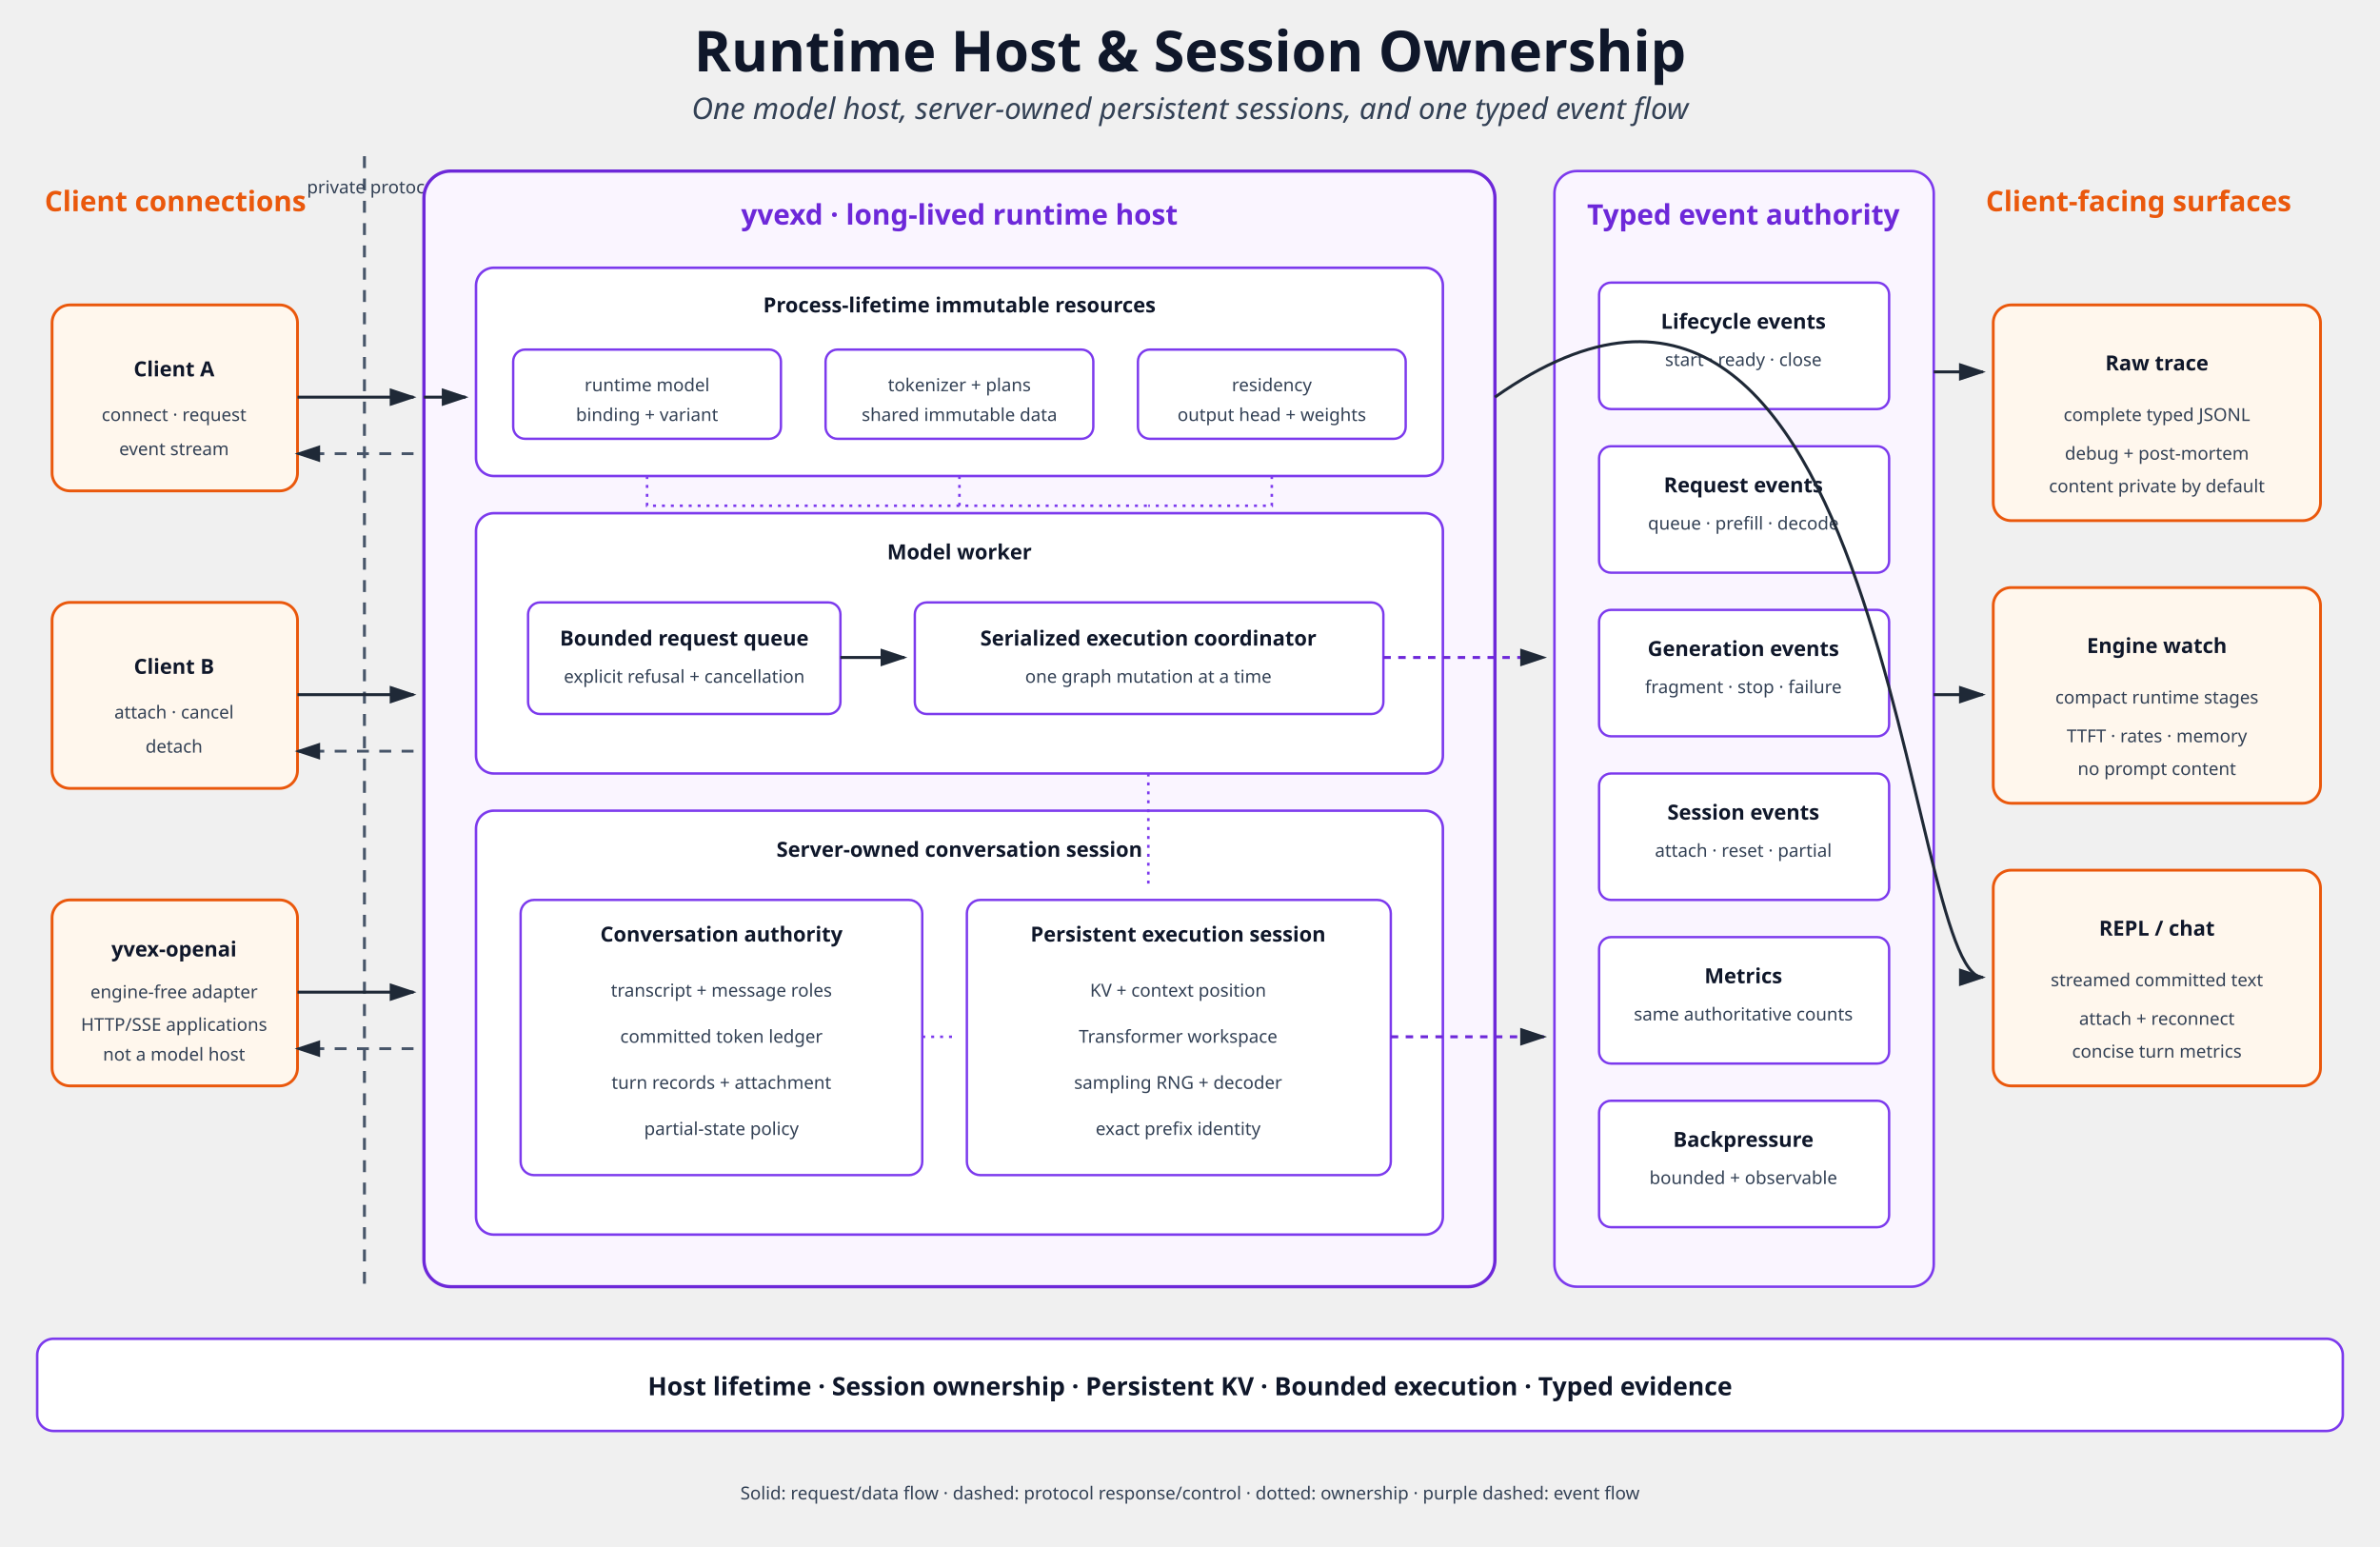
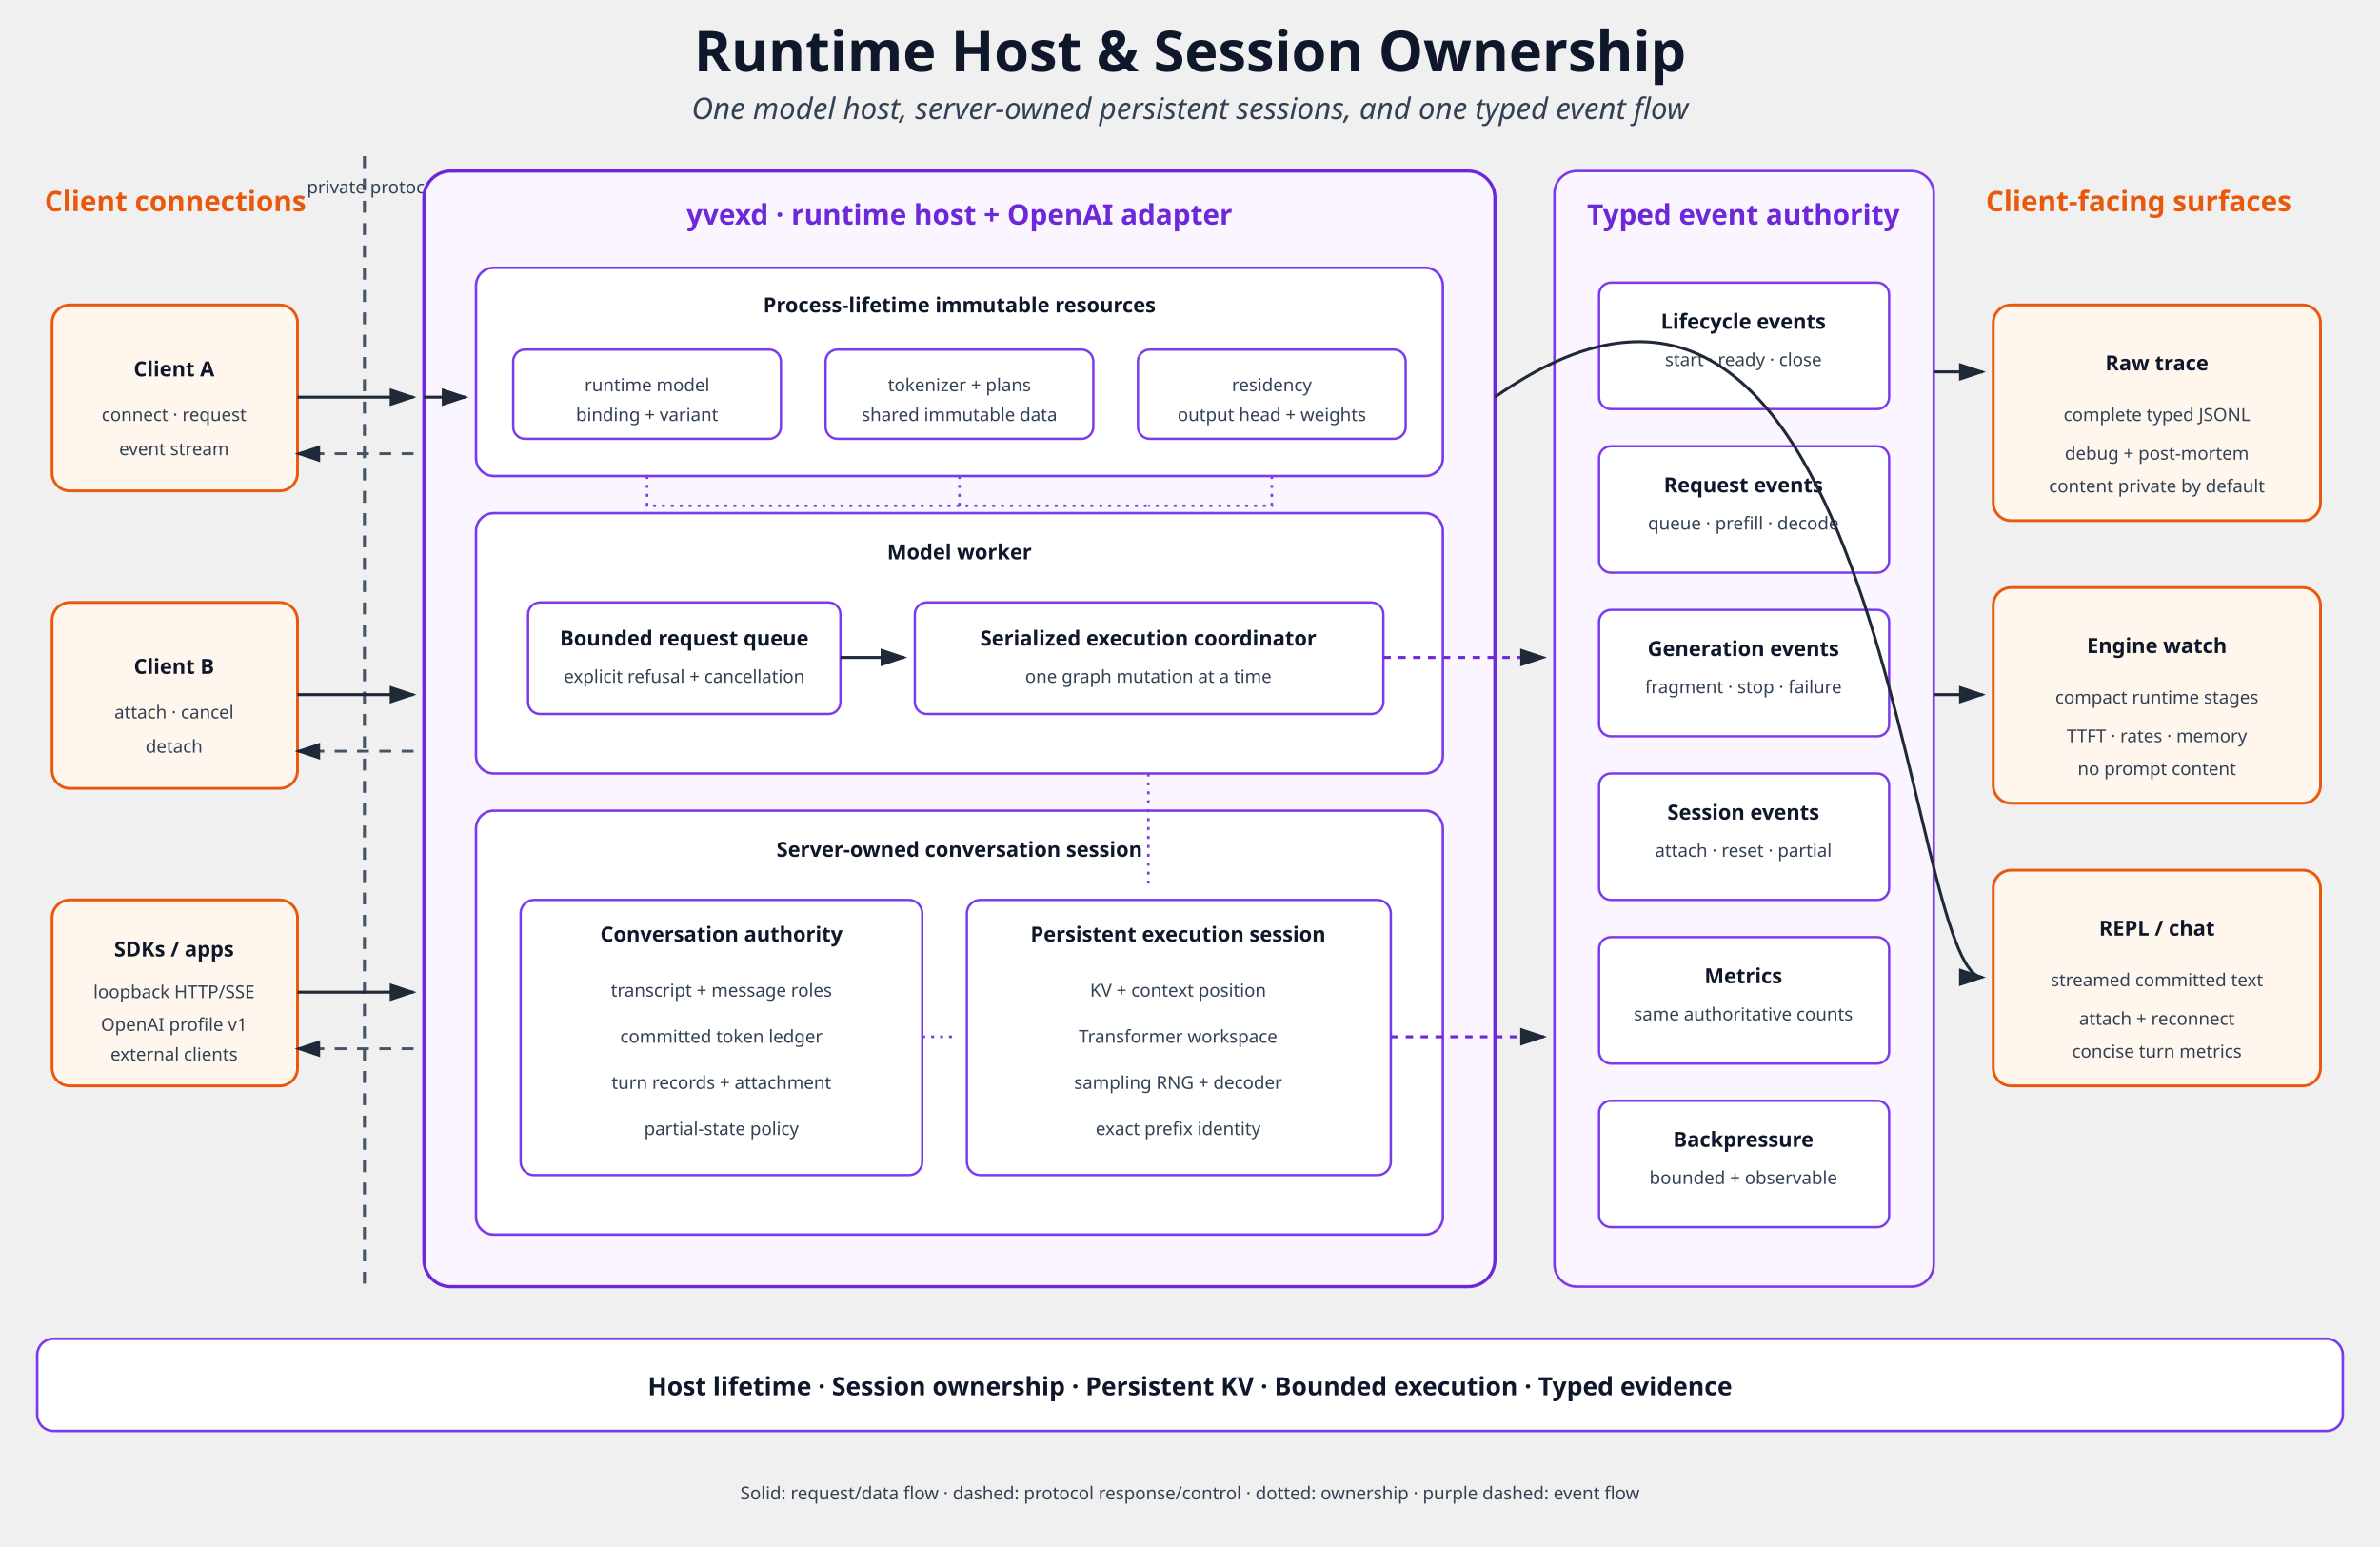
<svg xmlns="http://www.w3.org/2000/svg" width="1600" height="1040" viewBox="0 0 1600 1040" role="img" aria-labelledby="title desc">
  <defs>
    <marker id="arrow" markerWidth="10" markerHeight="10" refX="8" refY="3" orient="auto" markerUnits="strokeWidth">
      <path d="M0 0L0 6L9 3z" class="arrow-fill" />
    </marker>
    <style>
      :root{color-scheme:light dark}.host{fill:#faf5ff;stroke:#6d28d9;stroke-width:2.2}.group{fill:#fff;stroke:#7c3aed;stroke-width:1.7}.client-box{fill:#fff7ed;stroke:#ea580c;stroke-width:1.9}.event-box{fill:#faf5ff;stroke:#7c3aed;stroke-width:1.7}.surface{fill:#fff7ed;stroke:#ea580c;stroke-width:1.9}.state{fill:#fff;stroke:#7c3aed;stroke-width:1.6}.head{fill:#0f172a;font-family:sans-serif;font-size:38px;font-weight:700;text-anchor:middle}.subhead{fill:#334155;font-family:sans-serif;font-size:20px;font-style:italic;text-anchor:middle}.section{font-family:sans-serif;font-size:19px;font-weight:700}.text{fill:#0f172a;font-family:sans-serif;font-size:14px;font-weight:600;text-anchor:middle}.small{fill:#334155;font-family:sans-serif;font-size:12px;text-anchor:middle}.line{fill:none;stroke:#1f2937;stroke-width:2;marker-end:url(#arrow)}.control{fill:none;stroke:#475569;stroke-width:1.9;stroke-dasharray:8 7;marker-end:url(#arrow)}.event{fill:none;stroke:#6d28d9;stroke-width:2;stroke-dasharray:5 5;marker-end:url(#arrow)}.assoc{fill:none;stroke:#7c3aed;stroke-width:1.7;stroke-dasharray:2 4}.divider{stroke:#475569;stroke-width:2;stroke-dasharray:8 7}.arrow-fill{fill:#1f2937}.foot{fill:#0f172a;font-family:sans-serif;font-size:17px;font-weight:600;text-anchor:middle}
      @media (prefers-color-scheme: dark){.host,.event-box{fill:#2e1065;stroke:#c4b5fd}.group,.state{fill:#111827;stroke:#c4b5fd}.client-box,.surface{fill:#431407;stroke:#fdba74}.head,.section,.text,.foot{fill:#f8fafc}.subhead,.small{fill:#cbd5e1}.line,.control{stroke:#e2e8f0}.event,.assoc{stroke:#c4b5fd}.divider{stroke:#94a3b8}.arrow-fill{fill:#e2e8f0}}
    </style>
  </defs>
  <text class="head" x="800" y="48">Runtime Host &amp; Session Ownership</text>
  <text class="subhead" x="800" y="80">One model host, server-owned persistent sessions, and one typed event flow</text>
  <text class="section" x="30" y="142" fill="#ea580c">Client connections</text>
  <line class="divider" x1="245" y1="105" x2="245" y2="865" />
  <text class="small" x="280" y="130">private protocol boundary</text>
  <g transform="translate(35 205)">
    <rect class="client-box" width="165" height="125" rx="12" />
    <text class="text" x="82" y="48">Client A</text>
    <text class="small" x="82" y="78">connect · request</text>
    <text class="small" x="82" y="101">event stream</text>
  </g>
  <g transform="translate(35 405)">
    <rect class="client-box" width="165" height="125" rx="12" />
    <text class="text" x="82" y="48">Client B</text>
    <text class="small" x="82" y="78">attach · cancel</text>
    <text class="small" x="82" y="101">detach</text>
  </g>
  <g transform="translate(35 605)">
    <rect class="client-box" width="165" height="125" rx="12" />
-     <text class="text" x="82" y="38">yvex-openai</text>
-     <text class="small" x="82" y="66">engine-free adapter</text>
-     <text class="small" x="82" y="88">HTTP/SSE applications</text>
-     <text class="small" x="82" y="108">not a model host</text>
+     <text class="text" x="82" y="38">SDKs / apps</text>
+     <text class="small" x="82" y="66">loopback HTTP/SSE</text>
+     <text class="small" x="82" y="88">OpenAI profile v1</text>
+     <text class="small" x="82" y="108">external clients</text>
  </g>
  <rect class="host" x="285" y="115" width="720" height="750" rx="18" />
-   <text class="section" x="645" y="151" fill="#6d28d9" text-anchor="middle">yvexd · long-lived runtime host</text>
+   <text class="section" x="645" y="151" fill="#6d28d9" text-anchor="middle">yvexd · runtime host + OpenAI adapter</text>
  <rect class="group" x="320" y="180" width="650" height="140" rx="12" />
  <text class="text" x="645" y="210">Process-lifetime immutable resources</text>
  <rect class="state" x="345" y="235" width="180" height="60" rx="8" />
  <text class="small" x="435" y="263">runtime model</text>
  <text class="small" x="435" y="283">binding + variant</text>
  <rect class="state" x="555" y="235" width="180" height="60" rx="8" />
  <text class="small" x="645" y="263">tokenizer + plans</text>
  <text class="small" x="645" y="283">shared immutable data</text>
  <rect class="state" x="765" y="235" width="180" height="60" rx="8" />
  <text class="small" x="855" y="263">residency</text>
  <text class="small" x="855" y="283">output head + weights</text>
  <rect class="group" x="320" y="345" width="650" height="175" rx="12" />
  <text class="text" x="645" y="376">Model worker</text>
  <rect class="state" x="355" y="405" width="210" height="75" rx="8" />
  <text class="text" x="460" y="434">Bounded request queue</text>
  <text class="small" x="460" y="459">explicit refusal + cancellation</text>
  <rect class="state" x="615" y="405" width="315" height="75" rx="8" />
  <text class="text" x="772" y="434">Serialized execution coordinator</text>
  <text class="small" x="772" y="459">one graph mutation at a time</text>
  <path class="line" d="M565 442H608" />
  <path class="assoc" d="M435 320V340H772" />
  <path class="assoc" d="M645 320V340" />
  <path class="assoc" d="M855 320V340H772" />
  <rect class="group" x="320" y="545" width="650" height="285" rx="12" />
  <text class="text" x="645" y="576">Server-owned conversation session</text>
  <rect class="state" x="350" y="605" width="270" height="185" rx="9" />
  <text class="text" x="485" y="633">Conversation authority</text>
  <text class="small" x="485" y="670">transcript + message roles</text>
  <text class="small" x="485" y="701">committed token ledger</text>
  <text class="small" x="485" y="732">turn records + attachment</text>
  <text class="small" x="485" y="763">partial-state policy</text>
  <rect class="state" x="650" y="605" width="285" height="185" rx="9" />
  <text class="text" x="792" y="633">Persistent execution session</text>
  <text class="small" x="792" y="670">KV + context position</text>
  <text class="small" x="792" y="701">Transformer workspace</text>
  <text class="small" x="792" y="732">sampling RNG + decoder</text>
  <text class="small" x="792" y="763">exact prefix identity</text>
  <path class="assoc" d="M620 697H643" />
  <path class="assoc" d="M772 520V598" />
  <path class="line" d="M200 267H278" />
  <path class="control" d="M278 305H200" />
  <path class="line" d="M200 467H278" />
  <path class="control" d="M278 505H200" />
  <path class="line" d="M200 667H278" />
  <path class="control" d="M278 705H200" />
  <path class="line" d="M285 267H313" />
  <rect class="event-box" x="1045" y="115" width="255" height="750" rx="15" />
  <text class="section" x="1172" y="151" fill="#6d28d9" text-anchor="middle">Typed event authority</text>
  <g transform="translate(1075 190)">
    <rect class="state" width="195" height="85" rx="8" />
    <text class="text" x="97" y="31">Lifecycle events</text>
    <text class="small" x="97" y="56">start · ready · close</text>
  </g>
  <g transform="translate(1075 300)">
    <rect class="state" width="195" height="85" rx="8" />
    <text class="text" x="97" y="31">Request events</text>
    <text class="small" x="97" y="56">queue · prefill · decode</text>
  </g>
  <g transform="translate(1075 410)">
    <rect class="state" width="195" height="85" rx="8" />
    <text class="text" x="97" y="31">Generation events</text>
    <text class="small" x="97" y="56">fragment · stop · failure</text>
  </g>
  <g transform="translate(1075 520)">
    <rect class="state" width="195" height="85" rx="8" />
    <text class="text" x="97" y="31">Session events</text>
    <text class="small" x="97" y="56">attach · reset · partial</text>
  </g>
  <g transform="translate(1075 630)">
    <rect class="state" width="195" height="85" rx="8" />
    <text class="text" x="97" y="31">Metrics</text>
    <text class="small" x="97" y="56">same authoritative counts</text>
  </g>
  <g transform="translate(1075 740)">
    <rect class="state" width="195" height="85" rx="8" />
    <text class="text" x="97" y="31">Backpressure</text>
    <text class="small" x="97" y="56">bounded + observable</text>
  </g>
  <path class="event" d="M930 442H1038" />
  <path class="event" d="M935 697H1038" />
  <text class="section" x="1335" y="142" fill="#ea580c">Client-facing surfaces</text>
  <g transform="translate(1340 205)">
    <rect class="surface" width="220" height="145" rx="12" />
    <text class="text" x="110" y="44">Raw trace</text>
    <text class="small" x="110" y="78">complete typed JSONL</text>
    <text class="small" x="110" y="104">debug + post-mortem</text>
    <text class="small" x="110" y="126">content private by default</text>
  </g>
  <g transform="translate(1340 395)">
    <rect class="surface" width="220" height="145" rx="12" />
    <text class="text" x="110" y="44">Engine watch</text>
    <text class="small" x="110" y="78">compact runtime stages</text>
    <text class="small" x="110" y="104">TTFT · rates · memory</text>
    <text class="small" x="110" y="126">no prompt content</text>
  </g>
  <g transform="translate(1340 585)">
    <rect class="surface" width="220" height="145" rx="12" />
    <text class="text" x="110" y="44">REPL / chat</text>
    <text class="small" x="110" y="78">streamed committed text</text>
    <text class="small" x="110" y="104">attach + reconnect</text>
    <text class="small" x="110" y="126">concise turn metrics</text>
  </g>
  <path class="line" d="M1300 250H1333" />
  <path class="line" d="M1300 467H1333" />
  <path class="line" d="M1005 267C1270 80 1280 657 1333 657" />
  <rect class="group" x="25" y="900" width="1550" height="62" rx="11" />
  <text class="foot" x="800" y="938">Host lifetime  ·  Session ownership  ·  Persistent KV  ·  Bounded execution  ·  Typed evidence</text>
  <text class="small" x="800" y="1008">Solid: request/data flow   ·   dashed: protocol response/control   ·   dotted: ownership   ·   purple dashed: event flow</text>
</svg>
